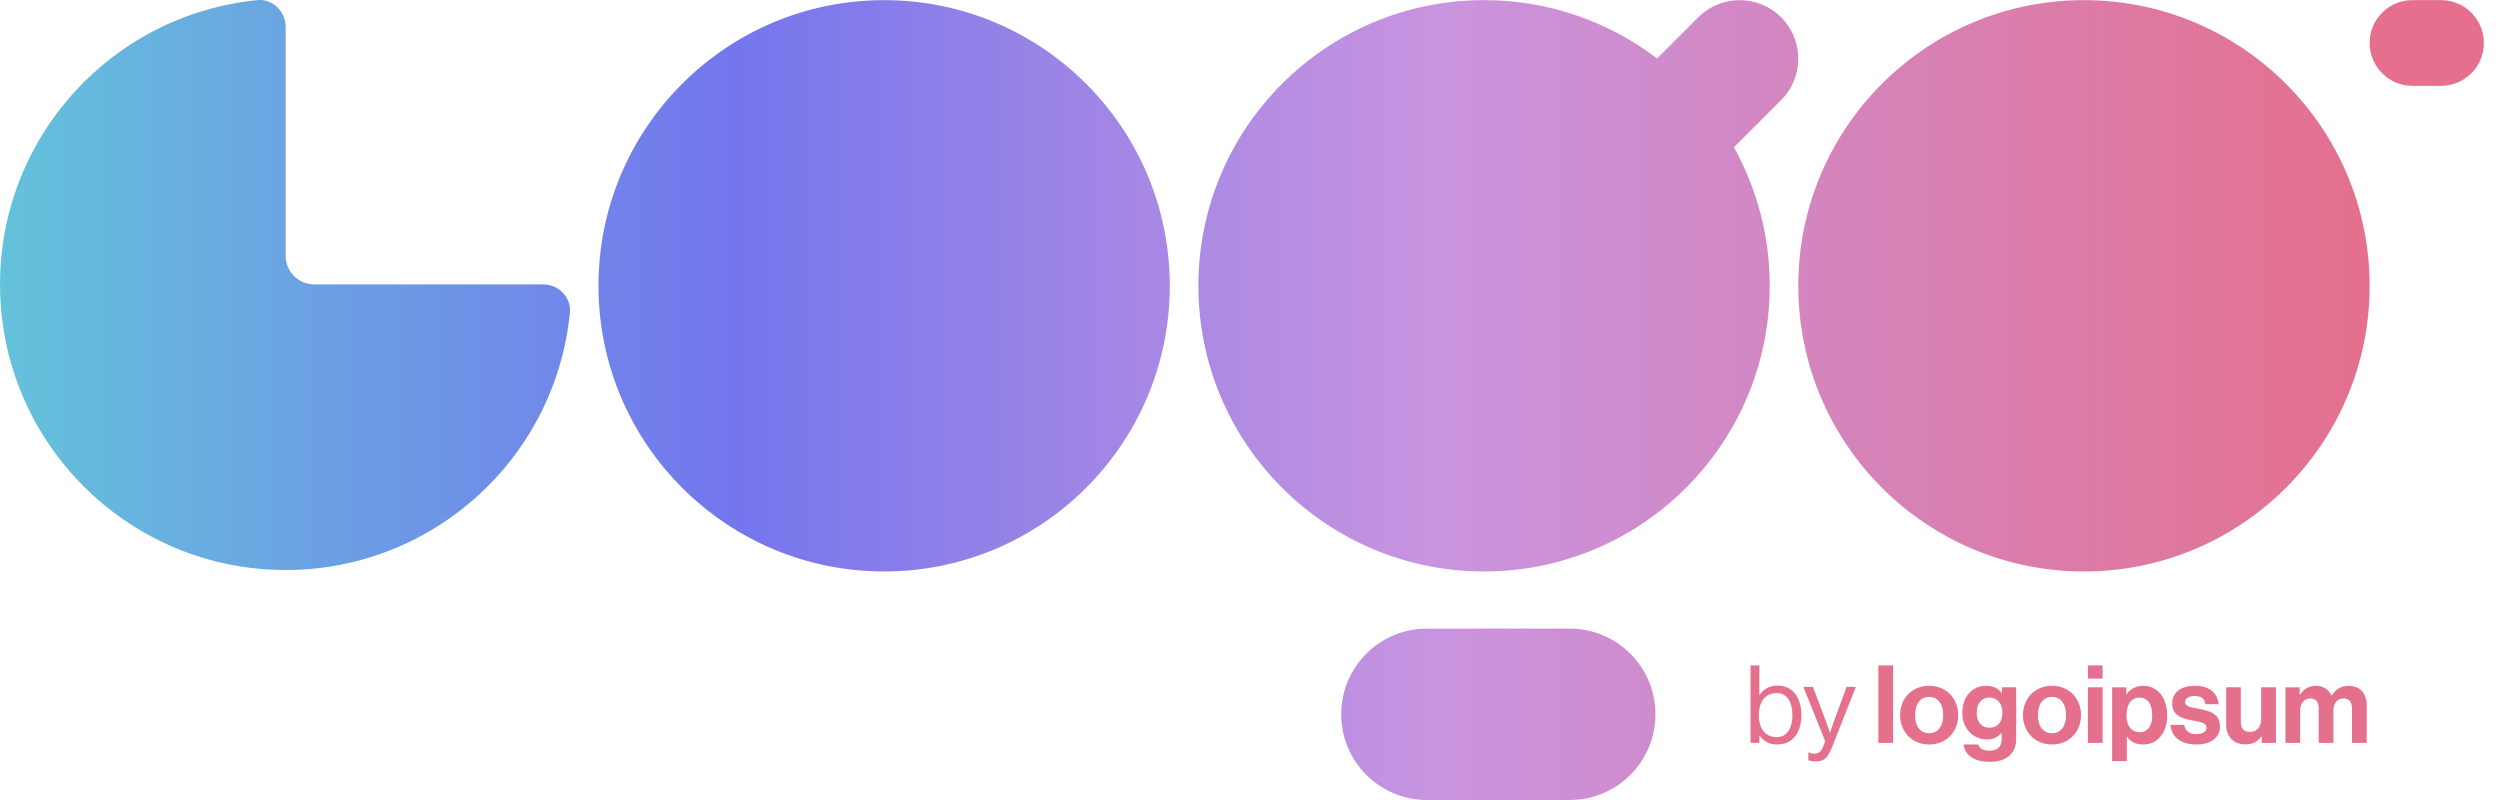
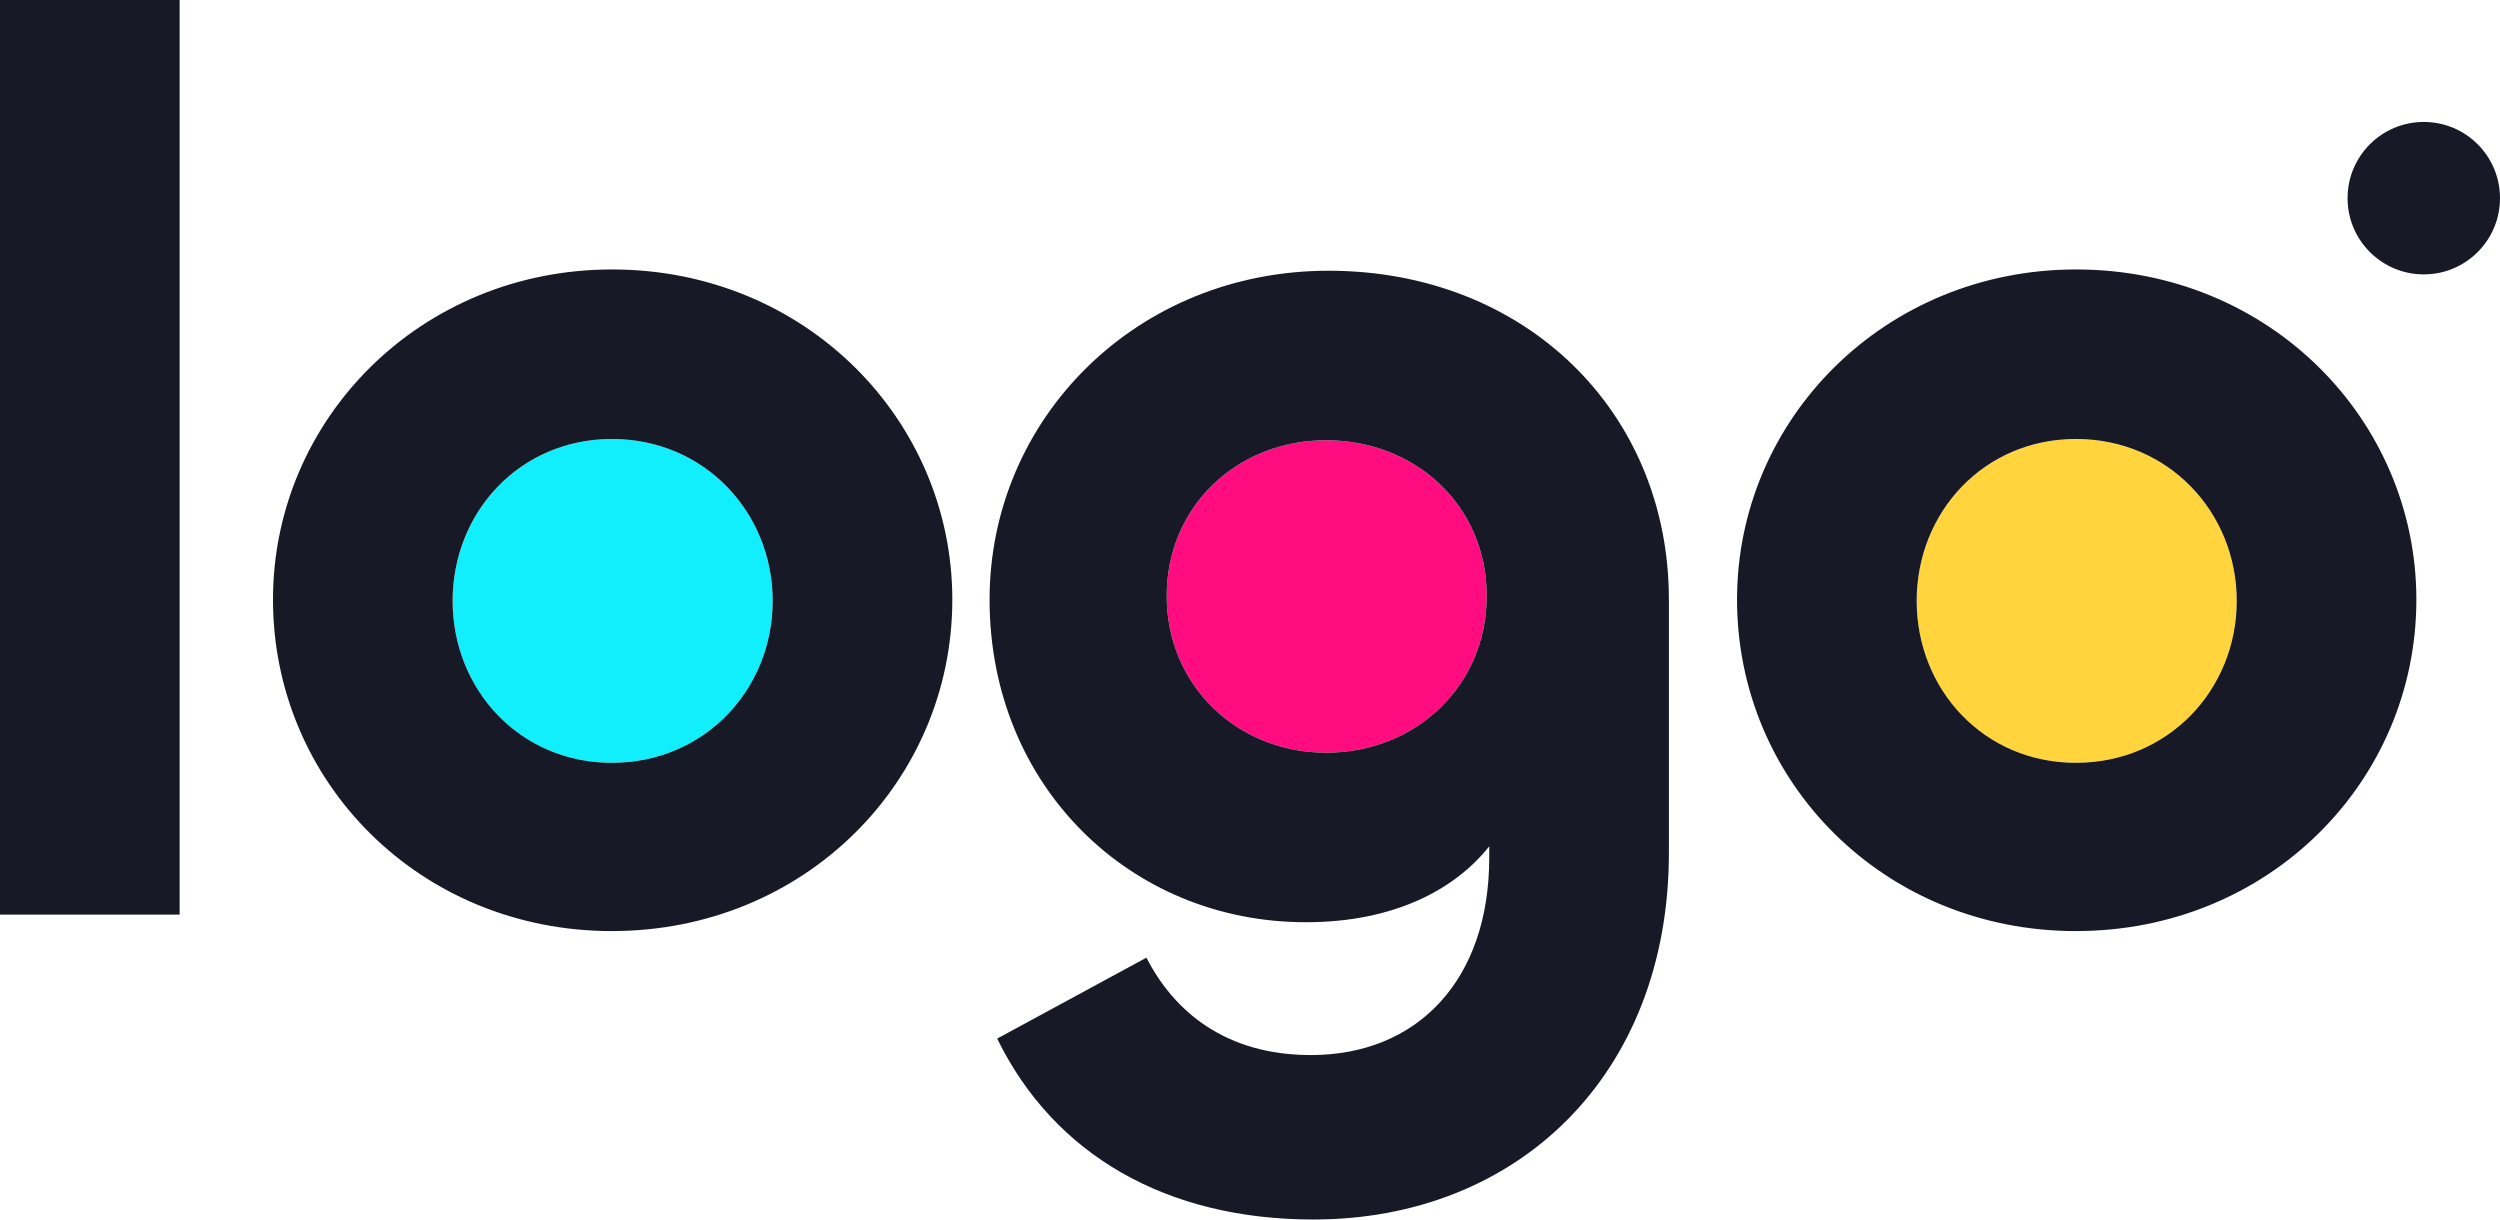
- <svg xmlns="http://www.w3.org/2000/svg" id="logo-79" class="gradient" width="125" height="40" viewBox="0 0 125 40" fill="none">
-   <path class="ccustom" d="M88.861 37.225c.759 0 1.208-.575 1.208-1.474 0-.932-.482-1.474-1.192-1.474-.406 0-.688.18-.899.466h-.01V33.27h-.44v3.873h.44v-.368h.01c.228.314.504.45.883.45Zm-.032-.369c-.596 0-.889-.471-.889-1.1 0-.606.282-1.105.894-1.105.531 0 .786.477.786 1.105 0 .634-.255 1.1-.791 1.1Zm1.983 1.214c.341 0 .558-.12.785-.7l1.198-3.028h-.466l-.64 1.745c-.086.233-.184.547-.184.547h-.01s-.104-.314-.19-.547l-.661-1.745h-.477l1.094 2.72-.108.276c-.108.271-.233.342-.417.342a.616.616 0 0 1-.298-.06h-.022v.39c.12.049.228.06.396.06Zm3.106-.927h.737V33.27h-.737v3.873Zm2.539.082c.861 0 1.452-.64 1.452-1.469 0-.829-.59-1.468-1.452-1.468-.861 0-1.452.64-1.452 1.468 0 .83.59 1.469 1.452 1.469Zm0-.564c-.455 0-.704-.363-.704-.905 0-.541.249-.91.704-.91.45 0 .704.369.704.91 0 .542-.254.905-.704.905Zm3.019 1.43c.412 0 .769-.097 1.002-.314.206-.19.331-.455.331-.845v-2.568h-.71v.293h-.011c-.168-.233-.422-.369-.77-.369-.703 0-1.202.531-1.202 1.36 0 .84.607 1.327 1.225 1.327.352 0 .563-.14.725-.325h.017v.304c0 .379-.2.58-.618.58-.341 0-.498-.136-.558-.31h-.731c.075.542.541.867 1.3.867Zm-.01-1.706c-.38 0-.63-.276-.63-.748 0-.466.25-.758.624-.758.444 0 .661.346.661.753 0 .412-.19.753-.656.753Zm3.134.84c.861 0 1.452-.64 1.452-1.469 0-.829-.591-1.468-1.452-1.468-.862 0-1.452.64-1.452 1.468 0 .83.59 1.469 1.452 1.469Zm0-.564c-.455 0-.705-.363-.705-.905 0-.541.25-.91.705-.91.449 0 .704.369.704.91 0 .542-.255.905-.704.905Zm1.794.482h.737v-2.779h-.737v2.78Zm0-3.212h.737v-.661h-.737v.66Zm1.212 4.122h.737V36.83h.01c.158.239.412.396.802.396.715 0 1.203-.57 1.203-1.469 0-.867-.471-1.468-1.208-1.468a.972.972 0 0 0-.818.423h-.016v-.347h-.71v3.69Zm1.392-1.44c-.439 0-.672-.331-.672-.835 0-.498.185-.894.645-.894.455 0 .639.368.639.894s-.238.834-.612.834Zm2.83.612c.693 0 1.17-.336 1.17-.894 0-.65-.515-.78-.981-.878-.395-.081-.763-.103-.763-.341 0-.2.189-.31.476-.31.315 0 .504.11.537.407h.666c-.054-.558-.46-.92-1.192-.92-.634 0-1.132.286-1.132.888 0 .606.487.742.986.84.379.075.731.102.731.368 0 .195-.184.32-.509.32-.33 0-.558-.141-.607-.461h-.682c.043.59.493.98 1.3.98Zm3.968-.082v-2.779h-.737v1.604c0 .368-.212.628-.558.628-.314 0-.461-.179-.461-.504v-1.728h-.731v1.853c0 .607.347 1.002.964 1.002.39 0 .607-.146.797-.4h.016v.324h.71Zm.476 0h.737V35.53c0-.369.2-.607.498-.607.271 0 .428.163.428.477v1.744h.737V35.53c0-.369.19-.607.499-.607.271 0 .428.163.428.477v1.744h.737v-1.869c0-.607-.331-.986-.916-.986-.352 0-.645.184-.834.488h-.011a.83.83 0 0 0-.77-.488.908.908 0 0 0-.807.45h-.016v-.374h-.71v2.78Z" fill="#E5708C" />
-   <path d="M118.481 2.149c0-1.183.959-2.143 2.142-2.143h1.429a2.142 2.142 0 0 1 0 4.286h-1.429a2.142 2.142 0 0 1-2.142-2.143ZM58.49 14.29c0 7.888-6.394 14.283-14.283 14.283-7.888 0-14.283-6.395-14.283-14.283C29.924 6.4 36.319.007 44.207.007 52.096.007 58.49 6.4 58.49 14.29Zm-31.352-.071c.79 0 1.436.64 1.357 1.426A14.283 14.283 0 1 1 12.857.007c.785-.08 1.426.568 1.426 1.356V12.79c0 .79.64 1.429 1.429 1.429h11.426ZM78.487 31.43a4.285 4.285 0 1 1 0 8.57h-7.141a4.285 4.285 0 0 1 0-8.57h7.141Zm-4.285-2.857c7.889 0 14.284-6.395 14.284-14.283a14.22 14.22 0 0 0-1.789-6.925l2.36-2.36a2.928 2.928 0 1 0-4.142-4.14l-2.06 2.06A14.22 14.22 0 0 0 74.201.006C66.314.007 59.92 6.4 59.92 14.29c0 7.888 6.395 14.283 14.283 14.283Zm44.279-14.283c0 7.888-6.395 14.283-14.284 14.283-7.888 0-14.283-6.395-14.283-14.283 0-7.89 6.395-14.283 14.283-14.283 7.889 0 14.284 6.394 14.284 14.283Z" fill="url(#gradient_a1234)" />
-   <defs>
-     <linearGradient id="gradient_a1234" x1="0" y1="16" x2="119" y2="16" gradientUnits="userSpaceOnUse">
-       <stop class="ccompli1" stop-color="#64C2DB" />
-       <stop class="ccompli2" offset=".307" stop-color="#7476ED" />
-       <stop class="ccustom" offset=".604" stop-color="#C994DF" />
-       <stop class="ccompli1" offset="1" stop-color="#E56F8C" />
-     </linearGradient>
-   </defs>
+ <svg xmlns="http://www.w3.org/2000/svg" width="82" height="40" fill="none" viewBox="0 0 82 40">
+   <path fill="#FFD43D" d="M73.365 19.71c0 2.904-2.241 5.31-5.27 5.31-3.03 0-5.228-2.406-5.228-5.31 0-2.905 2.199-5.312 5.228-5.312s5.27 2.407 5.27 5.311Z" />
+   <path fill="#FF0C81" d="M48.764 19.544c0 2.946-2.323 5.145-5.27 5.145-2.904 0-5.227-2.2-5.227-5.145 0-2.947 2.323-5.104 5.228-5.104 2.946 0 5.27 2.158 5.27 5.104Z" />
+   <path fill="#11EEFC" d="M20.074 25.02c3.029 0 5.27-2.406 5.27-5.31 0-2.905-2.241-5.312-5.27-5.312-3.03 0-5.228 2.407-5.228 5.311 0 2.905 2.199 5.312 5.228 5.312Z" />
+   <path fill="#171A26" d="M68.095 30.54c-6.307 0-11.12-4.897-11.12-10.872 0-5.934 4.855-10.83 11.12-10.83 6.349 0 11.162 4.938 11.162 10.83 0 5.975-4.855 10.871-11.162 10.871Zm0-5.52c3.03 0 5.27-2.406 5.27-5.31 0-2.905-2.24-5.312-5.27-5.312-3.029 0-5.228 2.407-5.228 5.311 0 2.905 2.199 5.312 5.228 5.312ZM43.08 40c-4.813 0-8.506-2.116-10.373-5.934l4.896-2.655c.913 1.784 2.614 3.195 5.394 3.195 3.486 0 5.85-2.448 5.85-6.473v-.374c-1.12 1.411-3.111 2.49-6.016 2.49-5.768 0-10.373-4.481-10.373-10.581 0-5.934 4.813-10.788 11.12-10.788 6.431 0 11.162 4.605 11.162 10.788v8.299C54.74 35.27 49.76 40 43.08 40Zm.415-15.311c2.946 0 5.27-2.2 5.27-5.145 0-2.947-2.324-5.104-5.27-5.104-2.905 0-5.228 2.158-5.228 5.104s2.323 5.145 5.228 5.145ZM20.074 30.54c-6.307 0-11.12-4.897-11.12-10.872 0-5.934 4.854-10.83 11.12-10.83 6.348 0 11.162 4.938 11.162 10.83 0 5.975-4.855 10.871-11.162 10.871Zm0-5.52c3.029 0 5.27-2.406 5.27-5.31 0-2.905-2.241-5.312-5.27-5.312-3.03 0-5.228 2.407-5.228 5.311 0 2.905 2.199 5.312 5.228 5.312ZM0 0h5.892v30H0V0ZM82 6.5a2.5 2.5 0 1 1-5 0 2.5 2.5 0 0 1 5 0Z" />
</svg>
